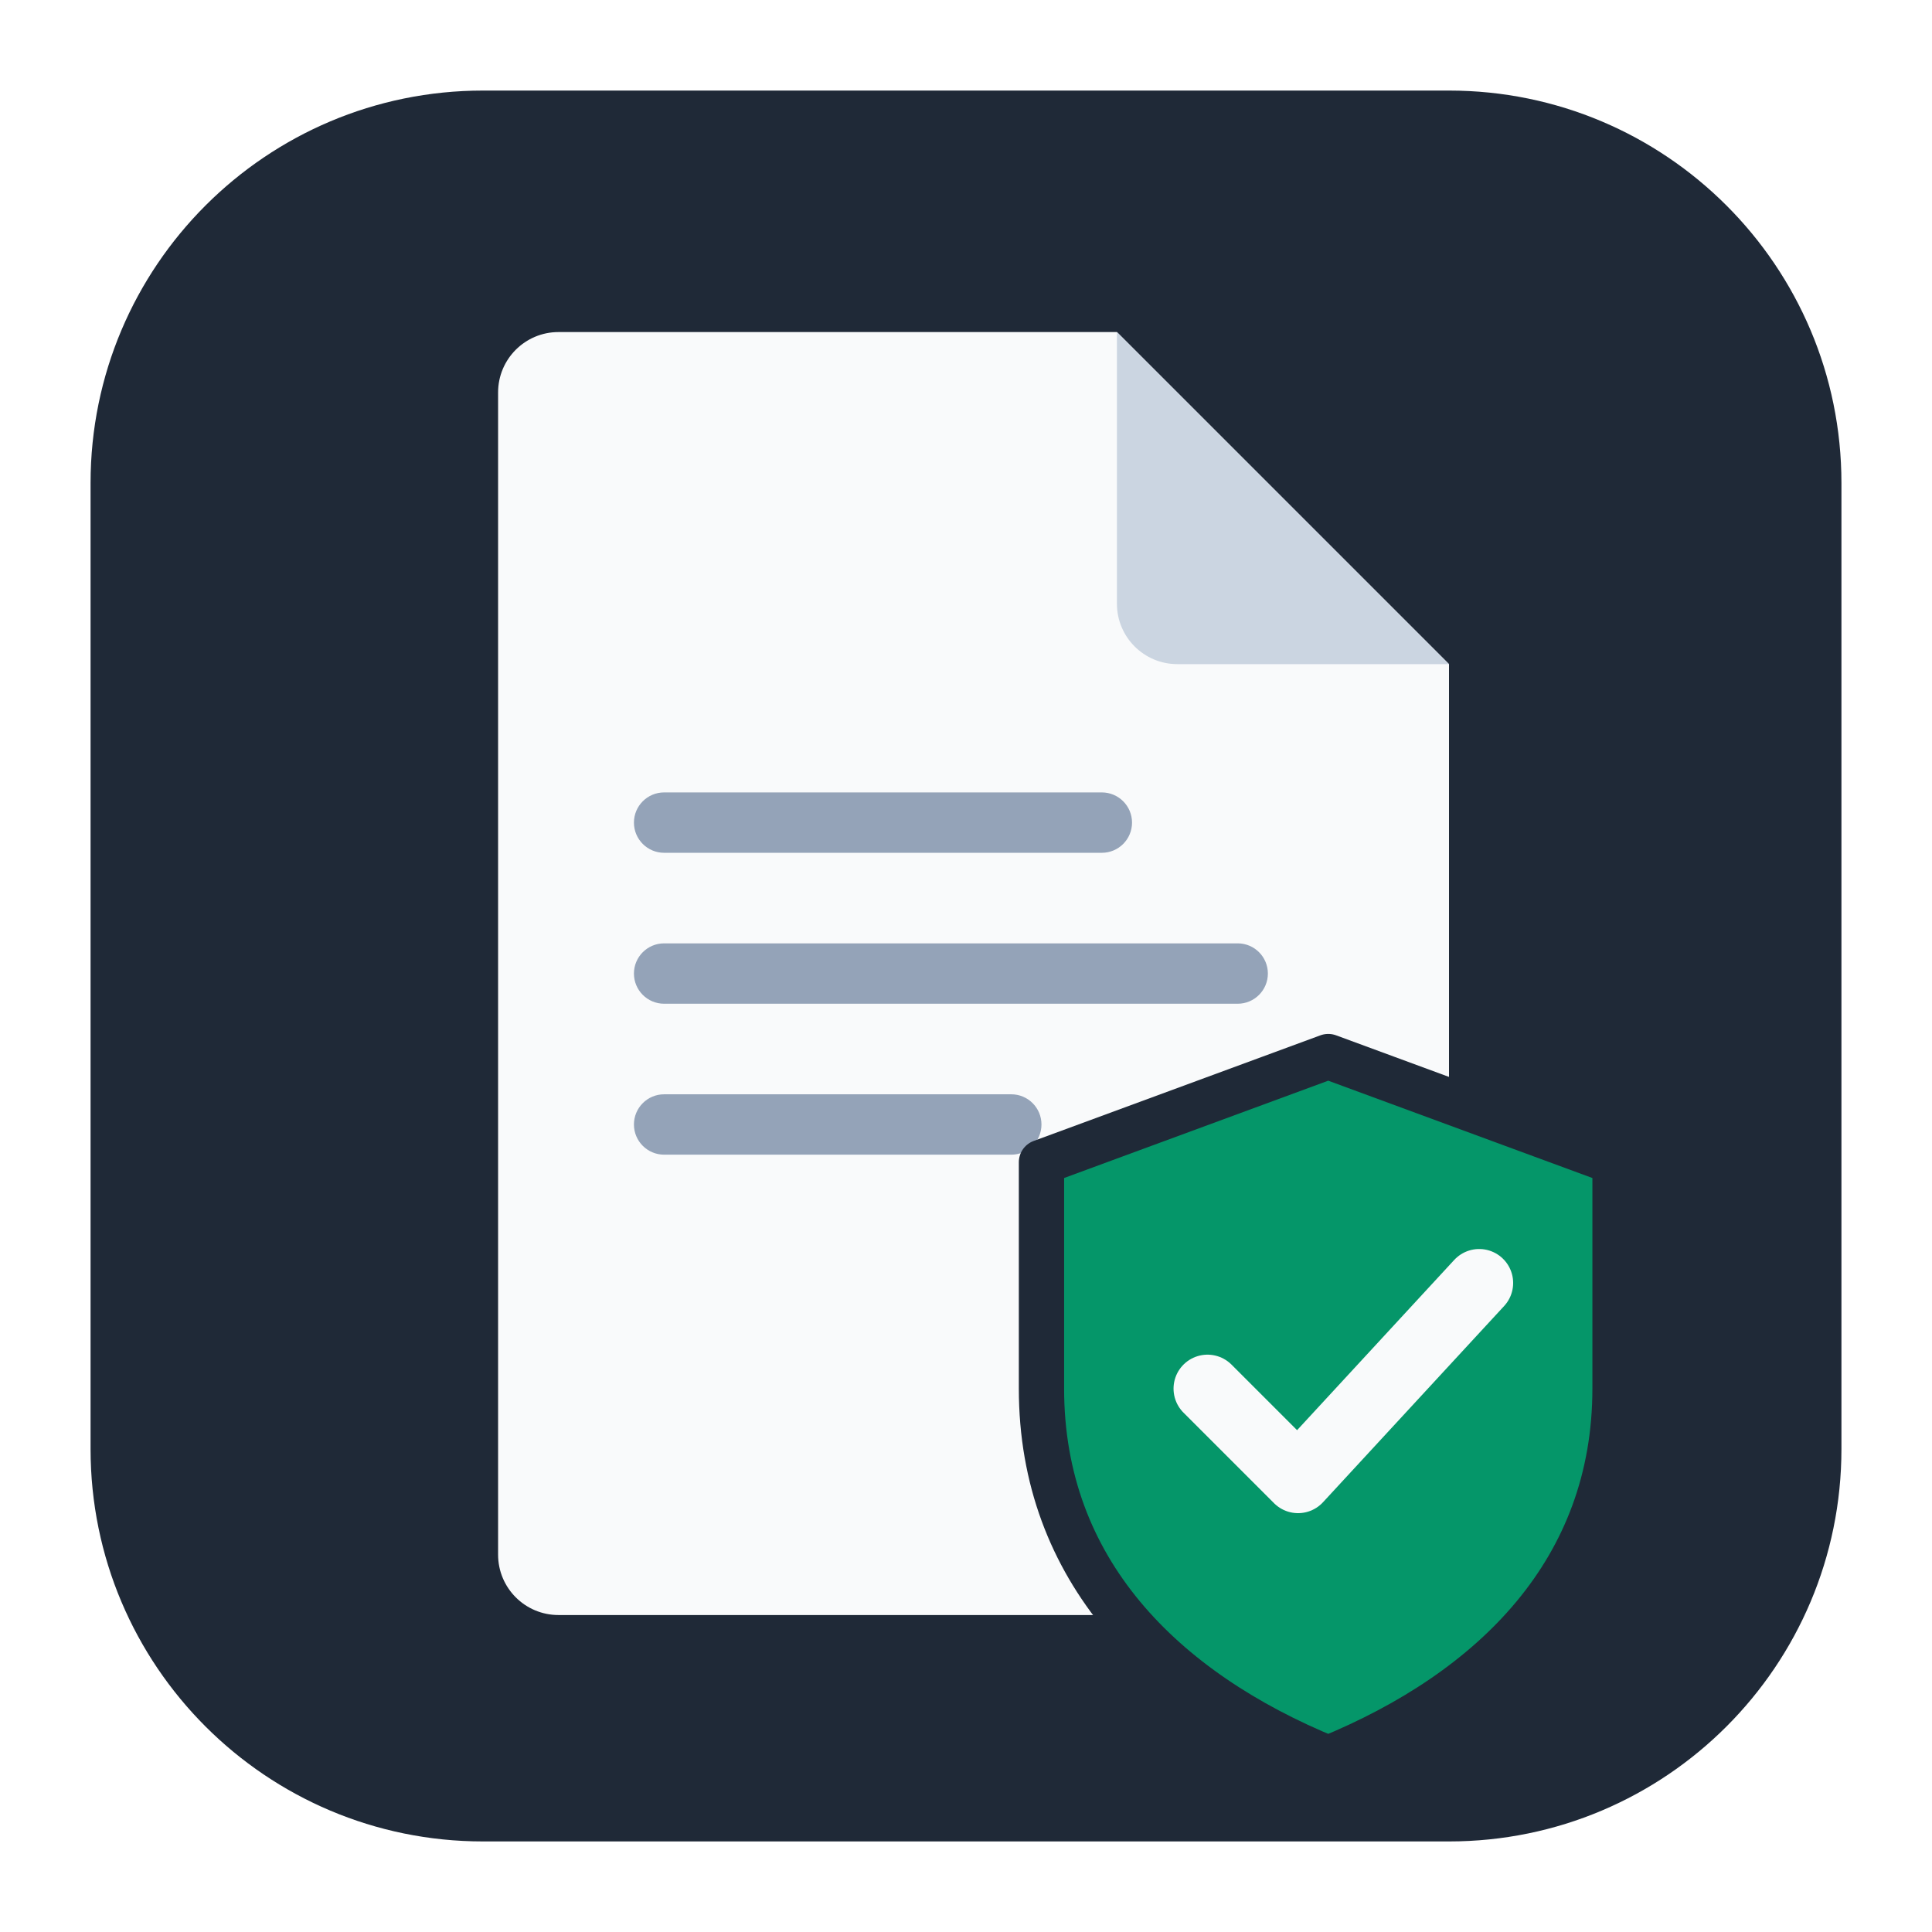
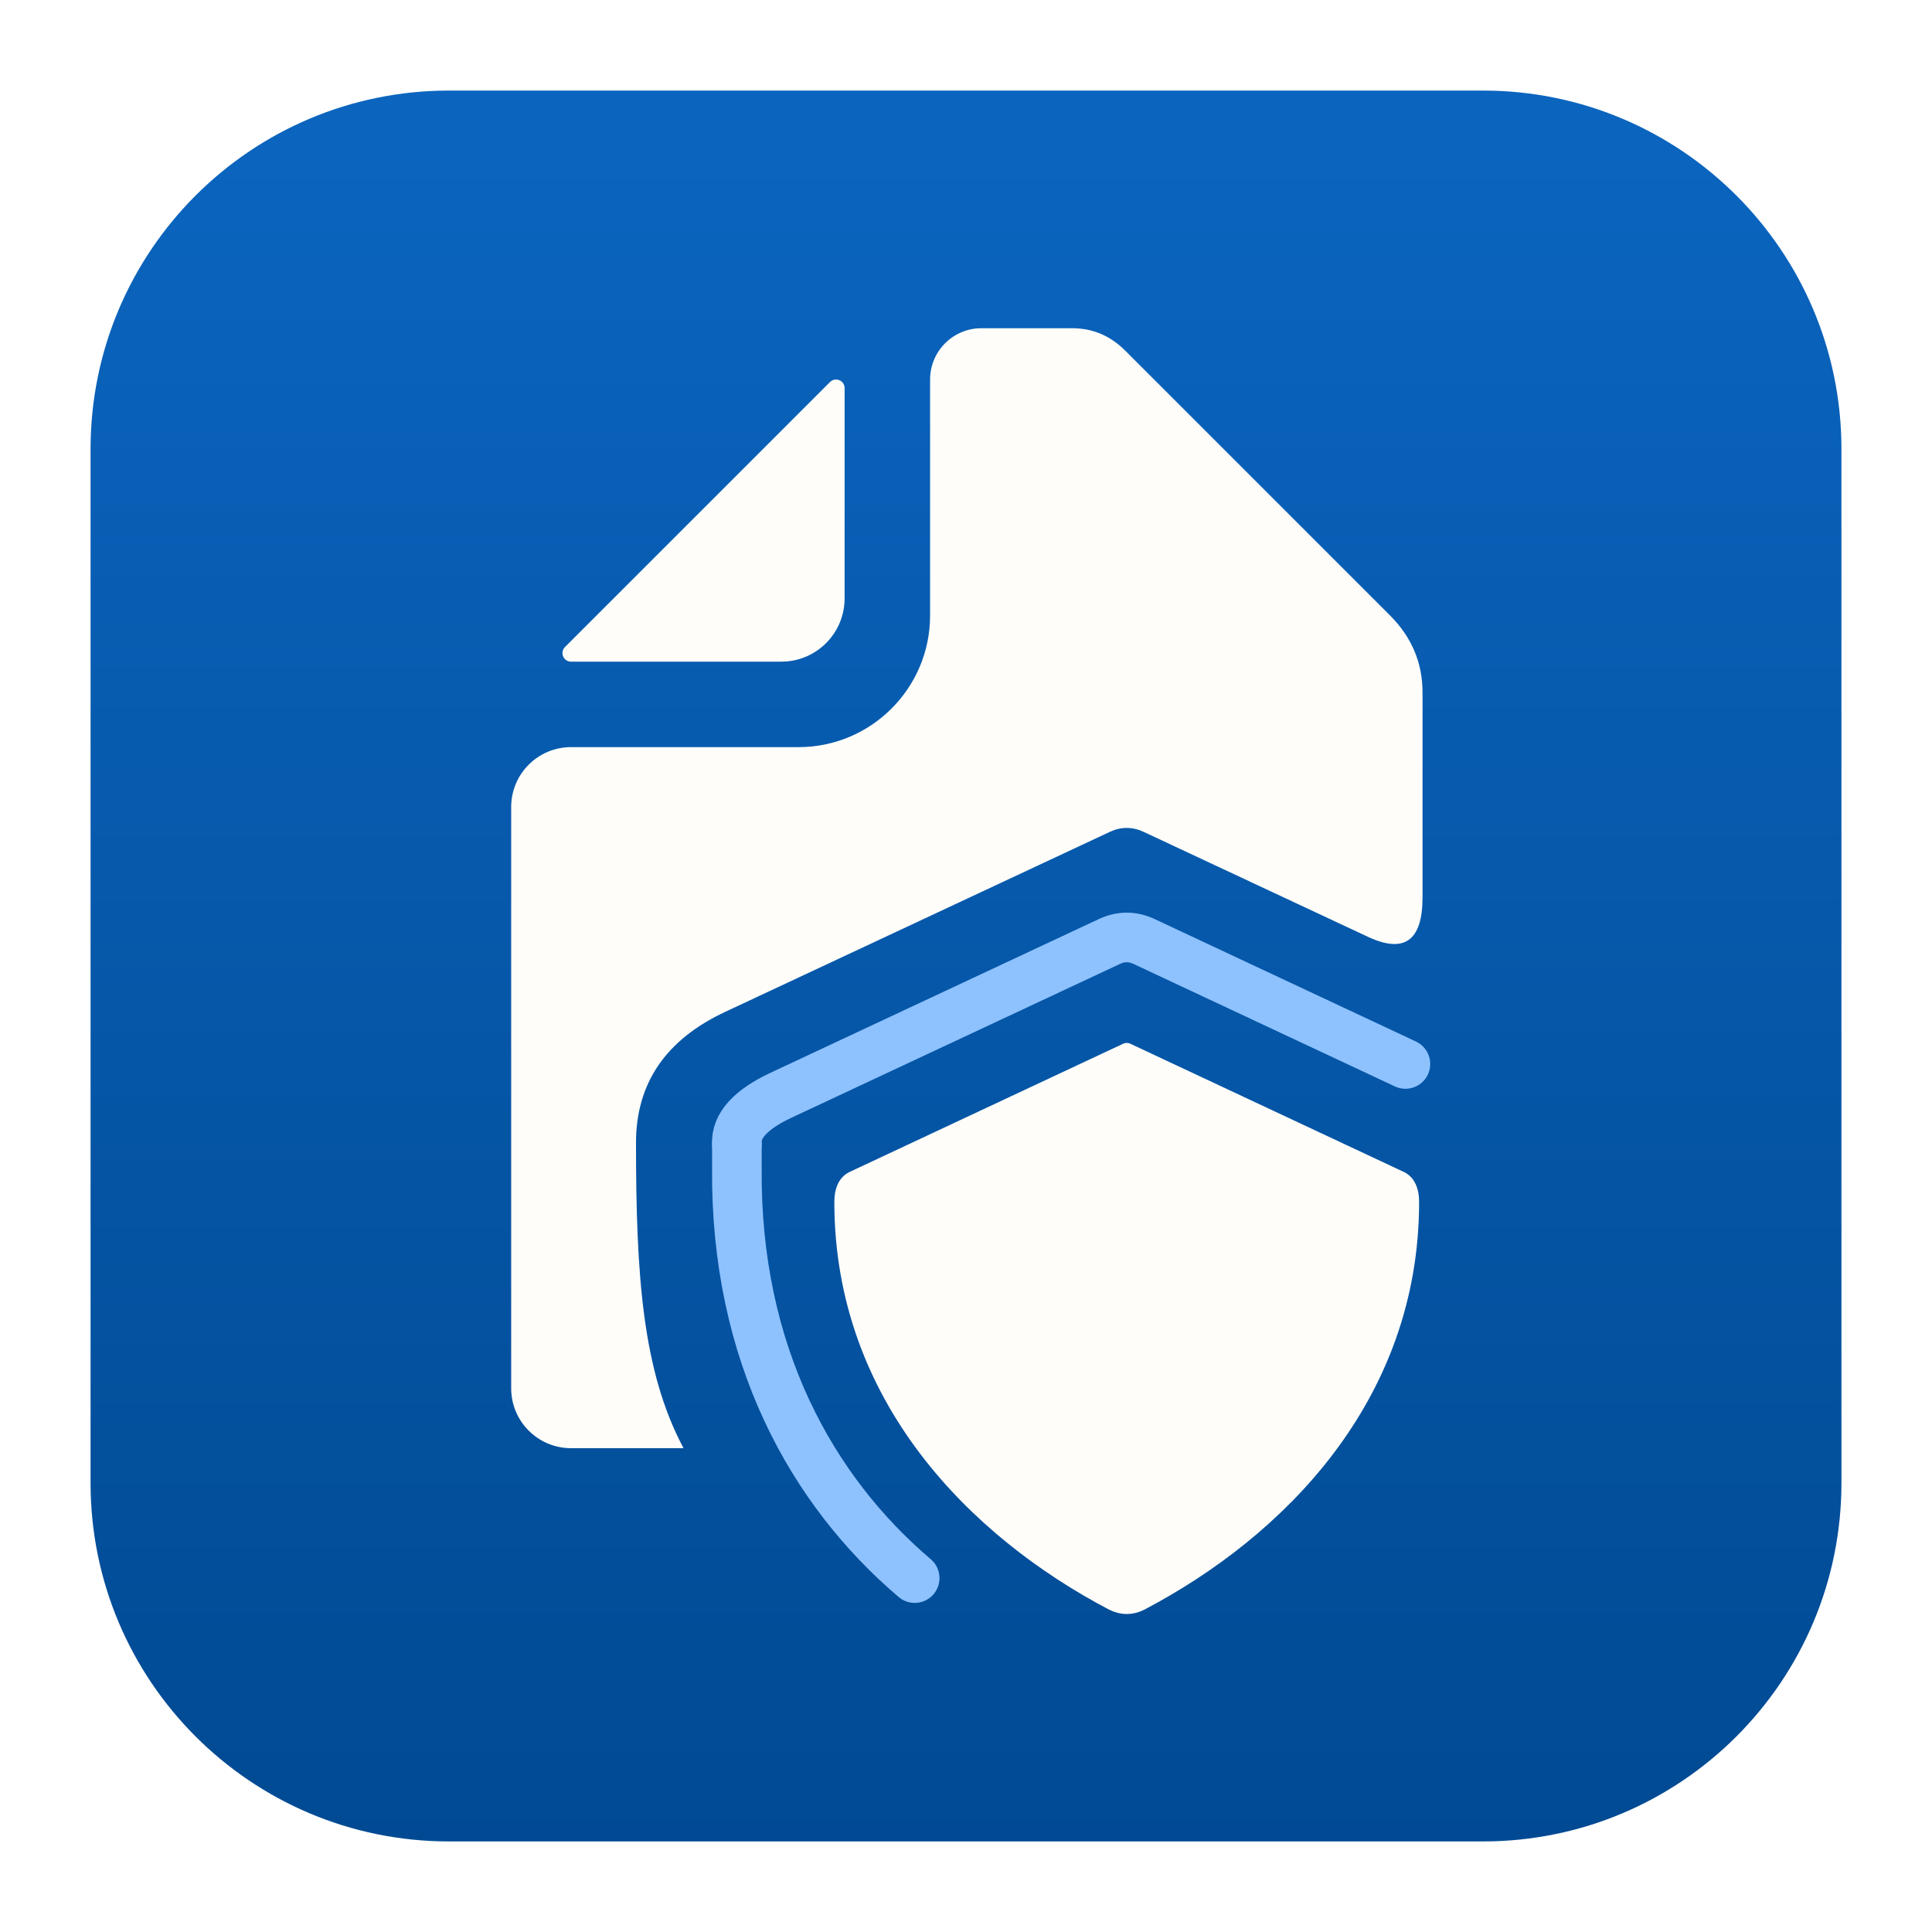
<svg xmlns="http://www.w3.org/2000/svg" viewBox="0 0 1024 1024">
-   <rect x="48" y="48" width="928" height="928" rx="208" fill="#1f2937" />
-   <path d="M296 176h296l176 176v472a32 32 0 0 1-32 32H296a32 32 0 0 1-32-32V208a32 32 0 0 1 32-32z" fill="#f9fafb" />
-   <path d="M592 176v144a32 32 0 0 0 32 32h144z" fill="#cbd5e1" />
-   <rect x="336" y="420" width="264" height="32" rx="16" fill="#94a3b8" />
-   <rect x="336" y="500" width="336" height="32" rx="16" fill="#94a3b8" />
-   <rect x="336" y="580" width="216" height="32" rx="16" fill="#94a3b8" />
-   <path d="M704 560l152 56v120c0 96-64 160-152 196-88-36-152-100-152-196V616z" fill="#059669" stroke="#1f2937" stroke-width="24" stroke-linejoin="round" />
-   <path d="M640 736l48 48 96-104" fill="none" stroke="#f9fafb" stroke-width="36" stroke-linecap="round" stroke-linejoin="round" />
+   <defs>
+     <linearGradient id="tile" x1="0" y1="0" x2="0" y2="1">
+       <stop offset="0" stop-color="#0b65bf" />
+       <stop offset="1" stop-color="#014a93" />
+     </linearGradient>
+   </defs>
+   <rect x="48" y="48" width="928" height="928" rx="190" fill="url(#tile)" />
+   <g transform="translate(512 512) scale(0.90625) translate(-508 -508)">
+     <path d="M432 170V293A32 32 0 0 1 400 325H277Z" fill="#fffdfa" stroke="#fffdfa" stroke-width="10" stroke-linejoin="round" />
+     <path d="M487 165A30 30 0 0 1 517 135H570Q588 135 601 148L756 303Q775 322 775 348V467.9Q775 505.9 743 490.9L612 429.6Q602 424.9 592 429.6L367.2 534.8Q315 559.2 315 611.4C315 689.2 318.8 745 342.8 790H277A35 35 0 0 1 242 755V415A35 35 0 0 1 277 380H410A77 77 0 0 0 487 303Z" fill="#fffdfa" />
+     <path d="M374 612.1V626.1C373 735 418 815 478 866" fill="none" stroke="#8ec2ff" stroke-width="29" stroke-linecap="round" />
+     <path d="M765 565.3L612 493.6Q602 489 592 493.6L400 583.5Q373 596.1 374 612.1" fill="none" stroke="#8ec2ff" stroke-width="29" stroke-linecap="round" stroke-linejoin="round" />
+     <path d="M602 558L762 633Q768 636 768 646C768 760 690 838 610 880Q602 884 594 880C514 838 436 760 436 646Q436 636 442 633Z" fill="#fffdfa" stroke="#fffdfa" stroke-width="10" stroke-linejoin="round" />
+   </g>
</svg>
